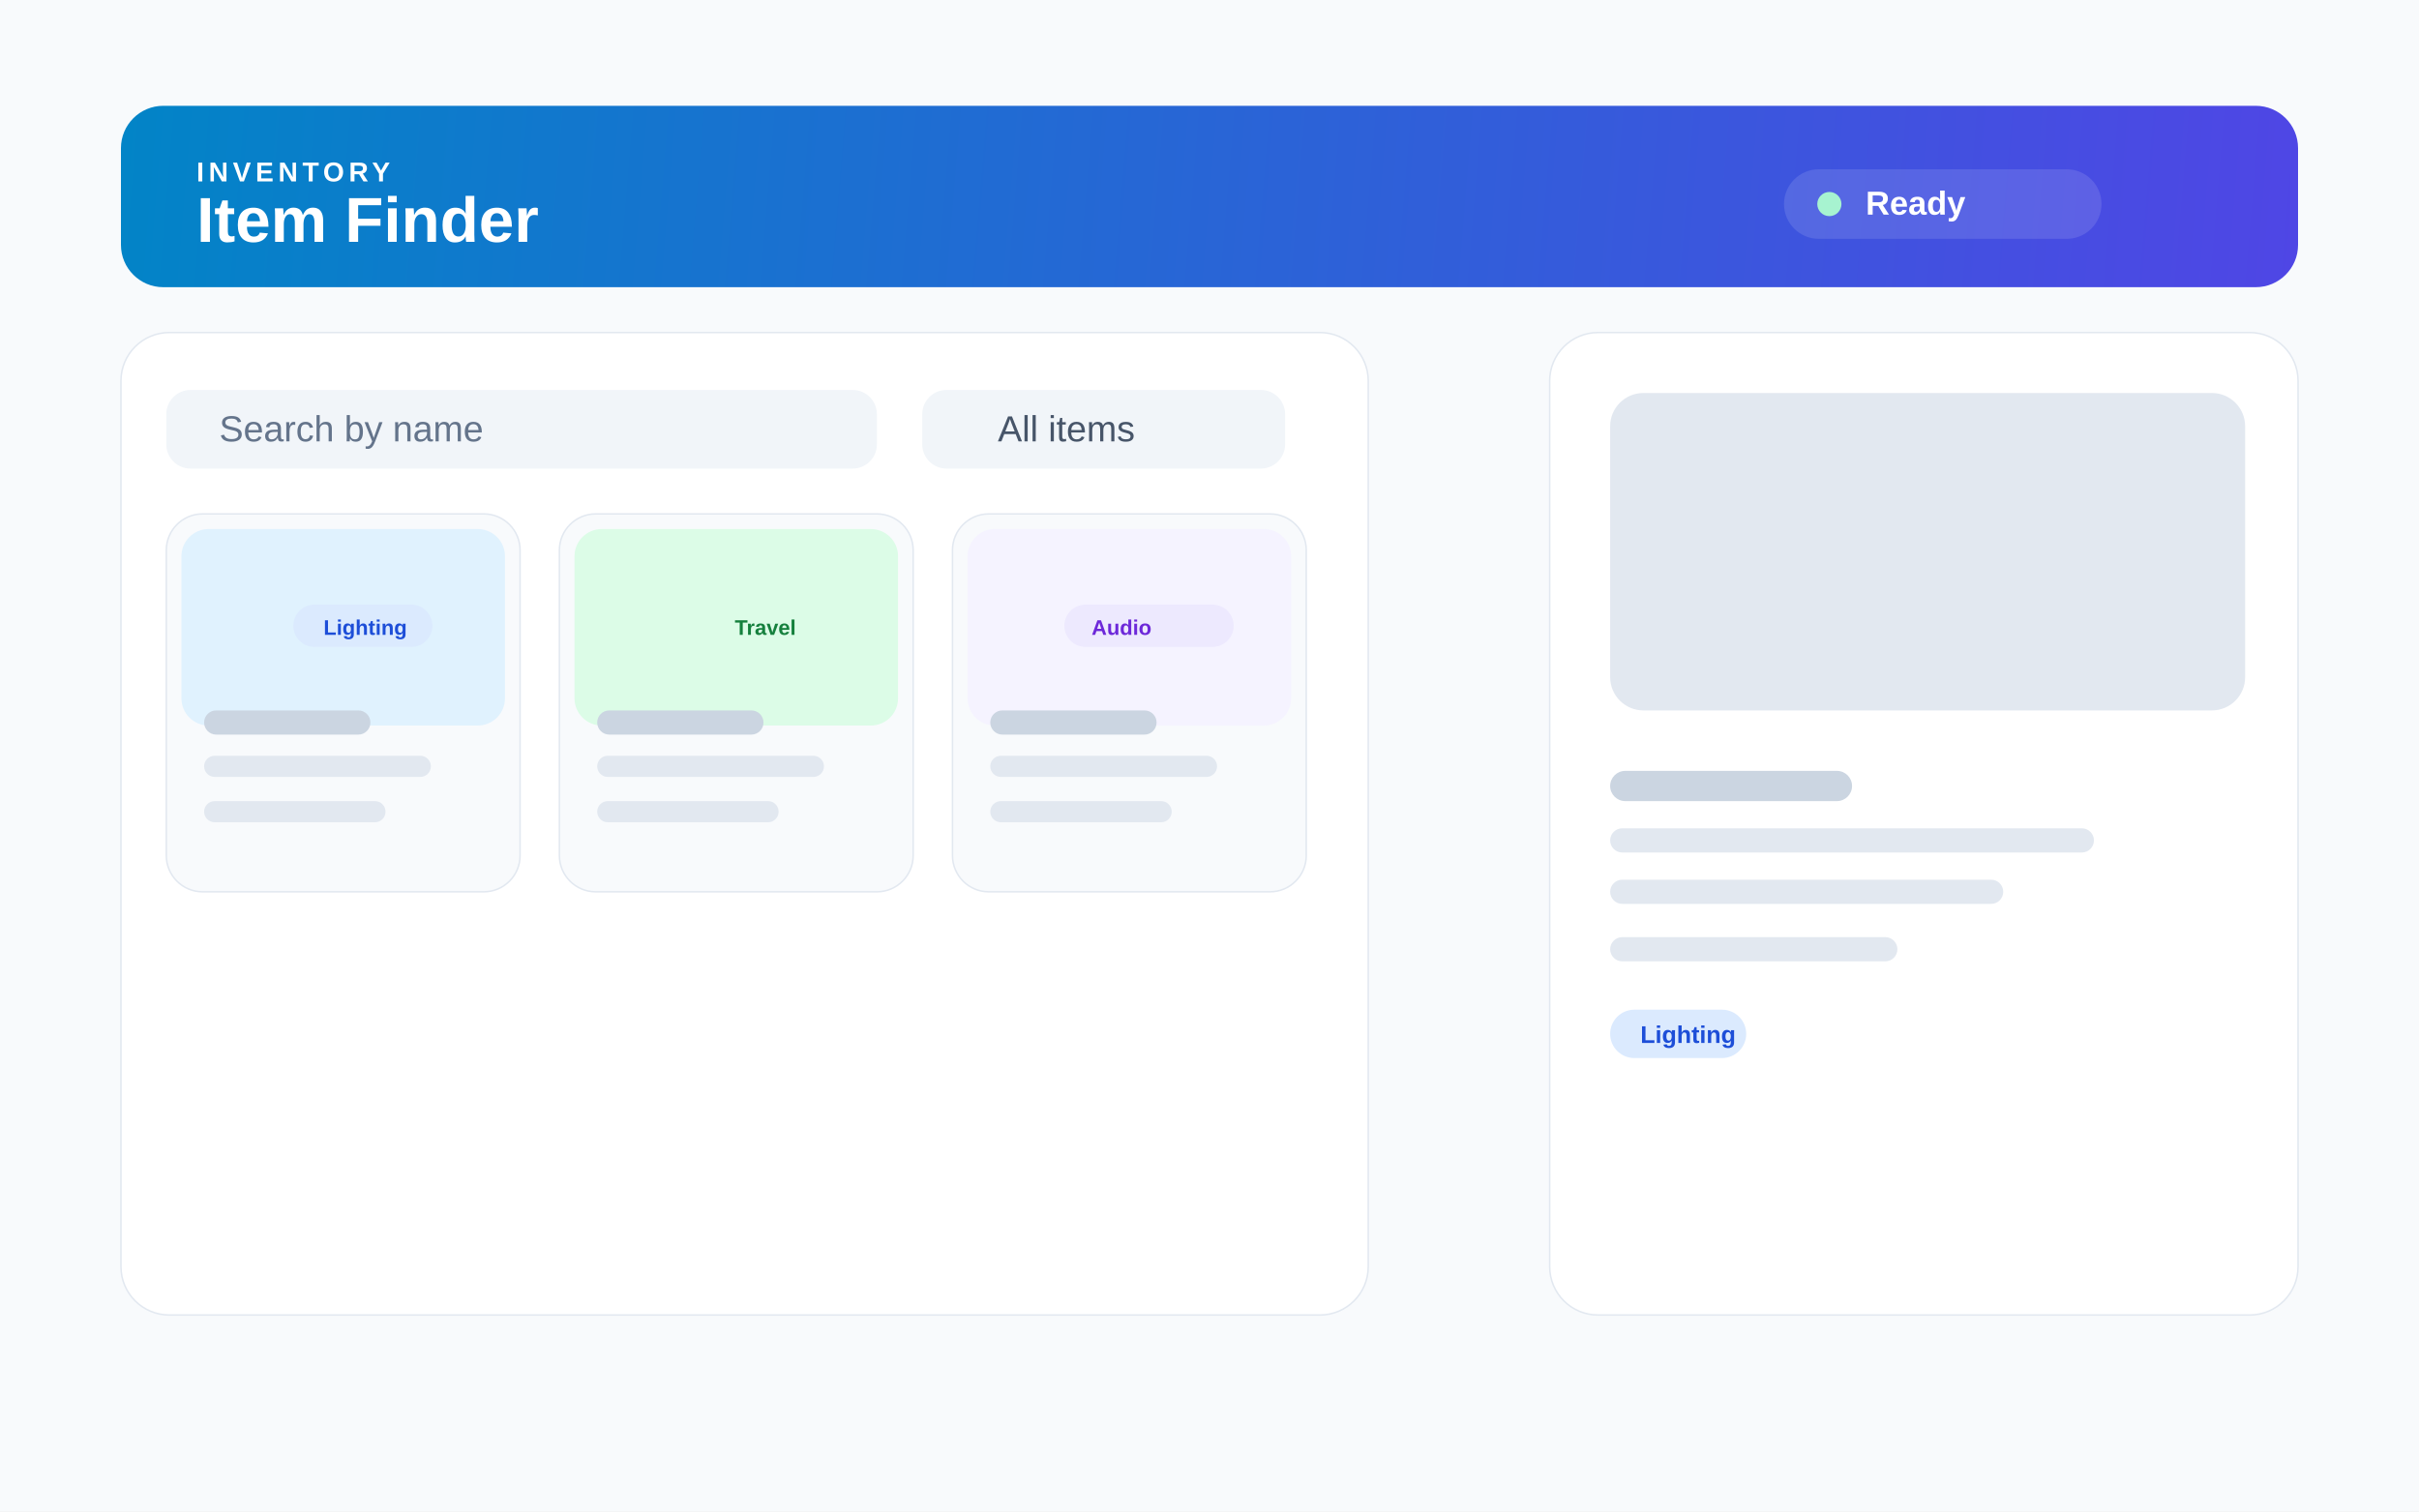
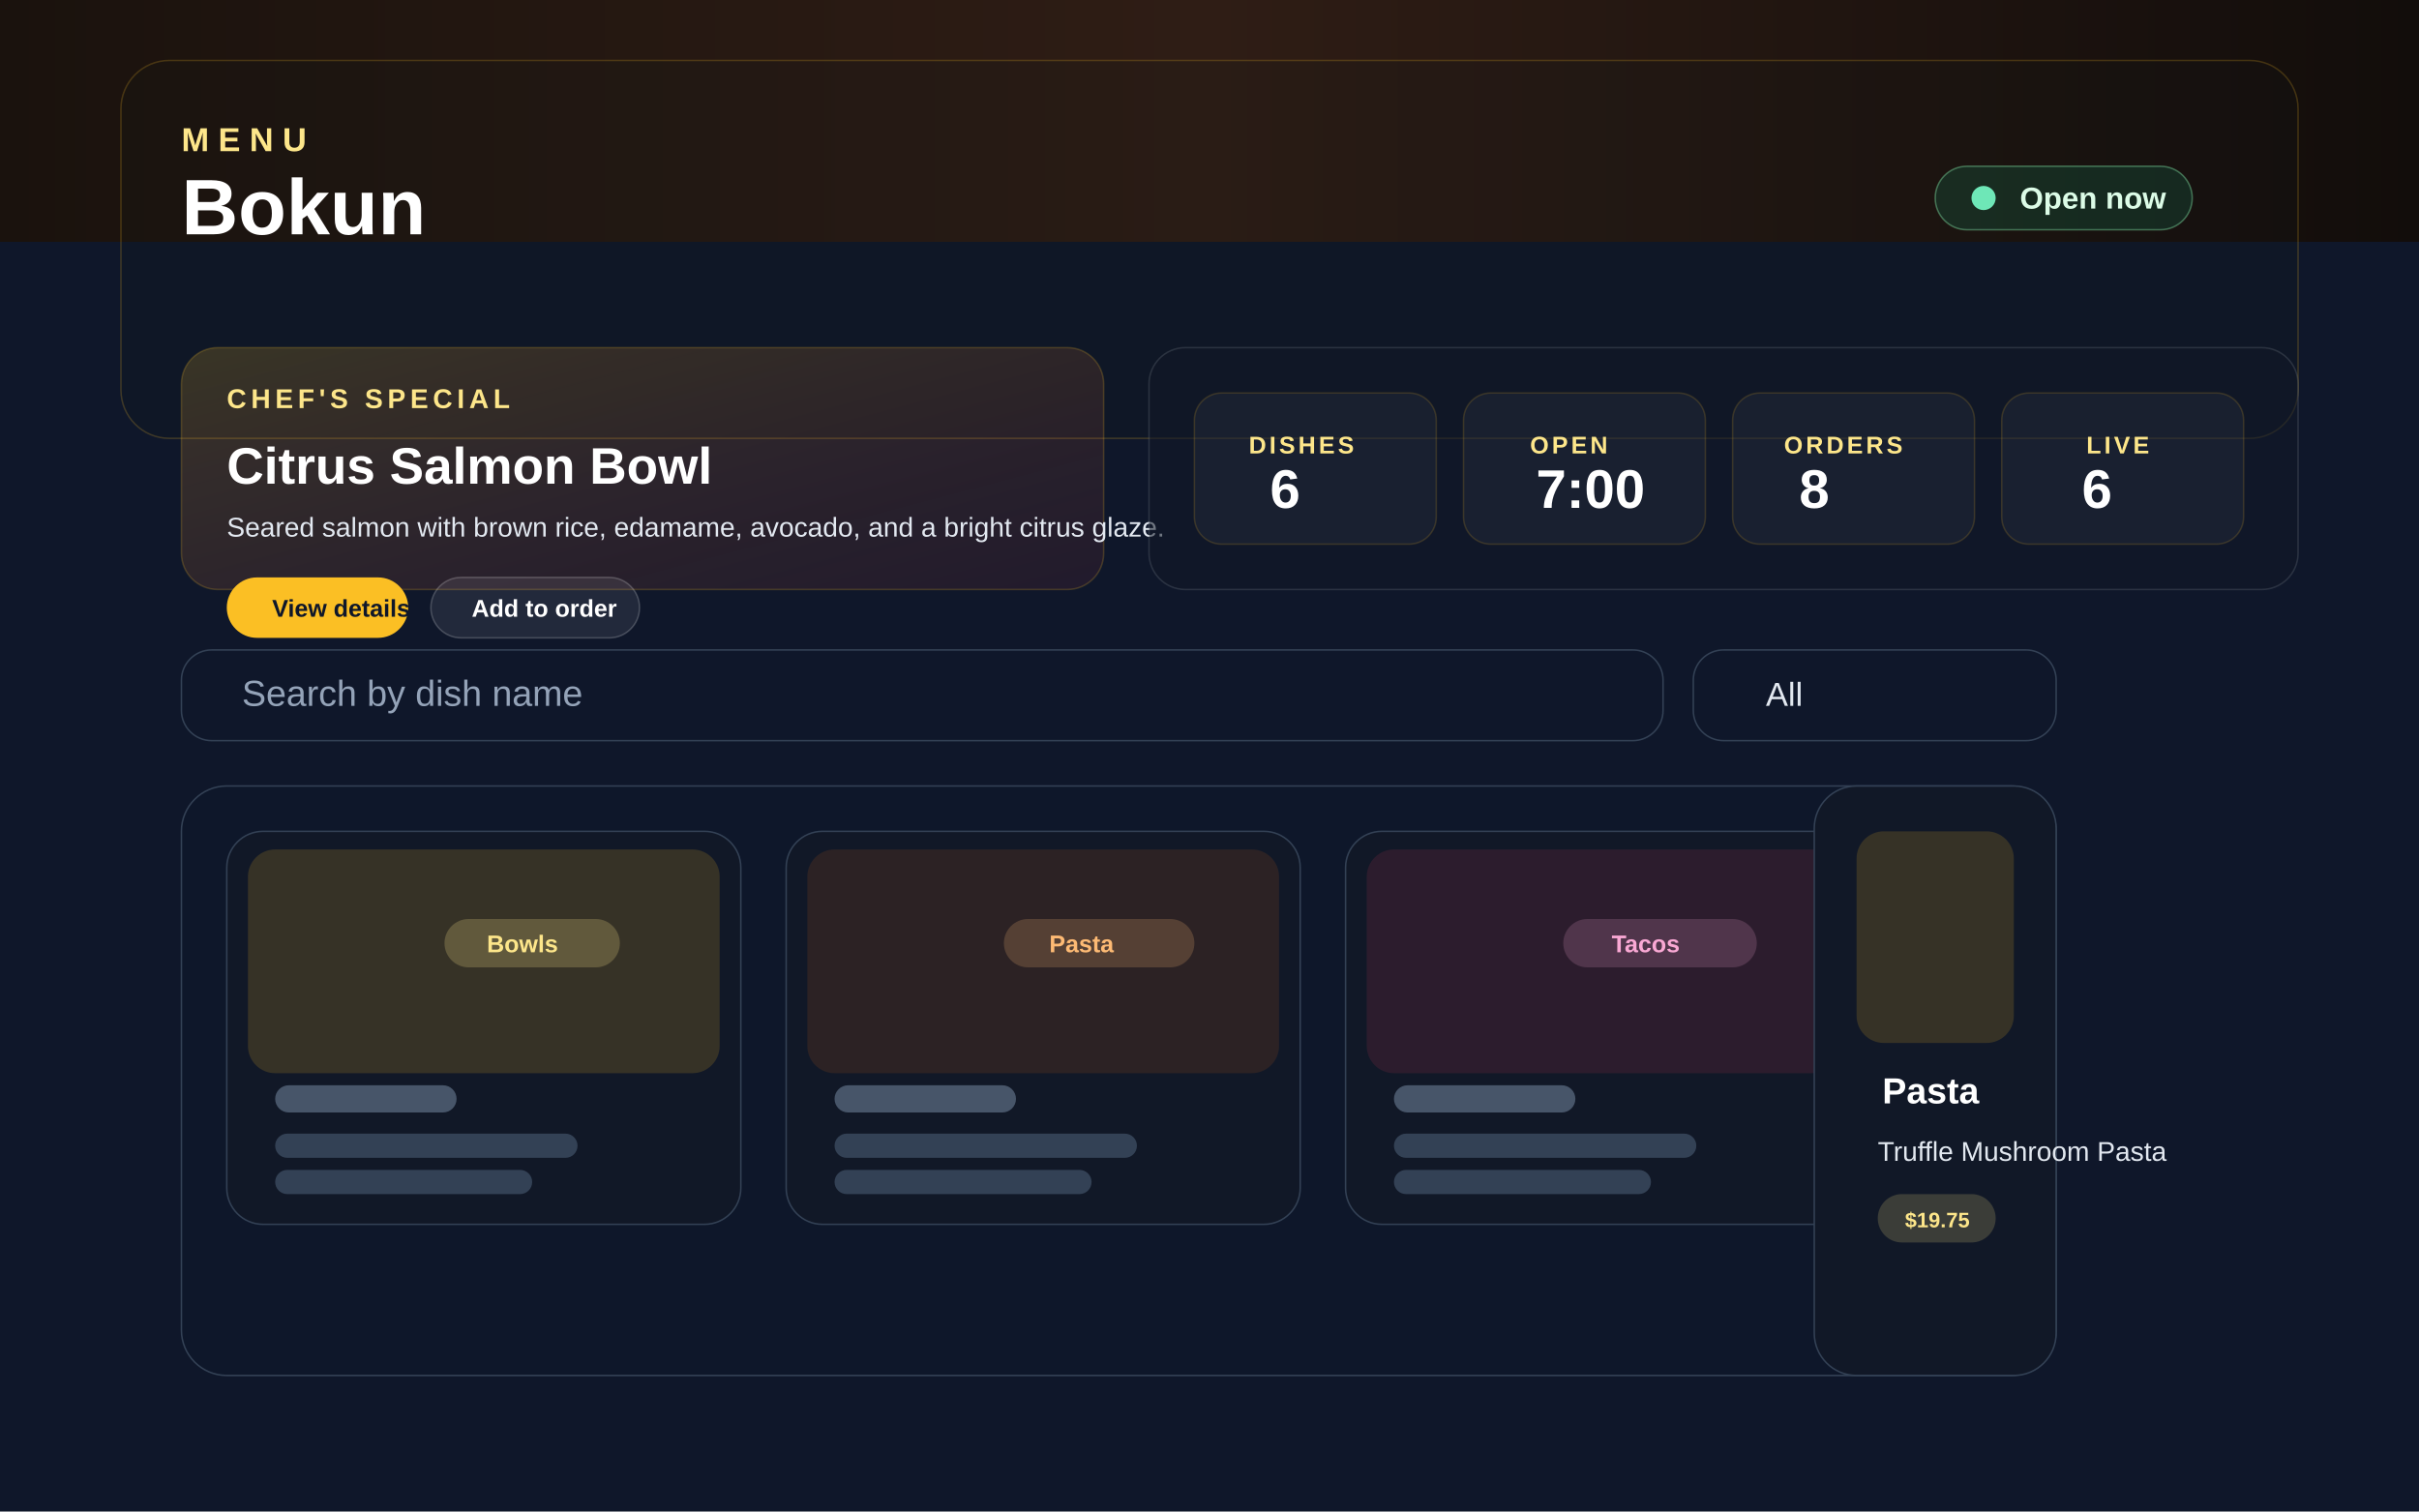
<svg xmlns="http://www.w3.org/2000/svg" width="1600" height="1000" viewBox="0 0 1600 1000" fill="none">
-   <rect width="1600" height="1000" fill="#F8FAFC" />
-   <rect x="80" y="70" width="1440" height="120" rx="28" fill="url(#paint0_linear_1_2)" />
-   <text x="130" y="120" fill="white" font-family="Segoe UI, Arial, sans-serif" font-size="18" font-weight="600" letter-spacing="3">INVENTORY</text>
-   <text x="130" y="160" fill="white" font-family="Segoe UI, Arial, sans-serif" font-size="42" font-weight="700">Item Finder</text>
-   <rect x="1180" y="112" width="210" height="46" rx="23" fill="rgba(255,255,255,0.12)" />
-   <circle cx="1210" cy="135" r="8" fill="#A7F3D0" />
-   <text x="1234" y="142" fill="white" font-family="Segoe UI, Arial, sans-serif" font-size="22" font-weight="600">Ready</text>
-   <rect x="80" y="220" width="825" height="650" rx="32" fill="white" stroke="#E2E8F0" />
-   <rect x="110" y="258" width="470" height="52" rx="16" fill="#F1F5F9" />
-   <text x="145" y="292" fill="#64748B" font-family="Segoe UI, Arial, sans-serif" font-size="24">Search by name</text>
-   <rect x="610" y="258" width="240" height="52" rx="16" fill="#F1F5F9" />
-   <text x="660" y="292" fill="#475569" font-family="Segoe UI, Arial, sans-serif" font-size="24">All items</text>
+   <rect width="1600" height="1000" fill="#0F172A" />
+   <defs>
+     <linearGradient id="headerGlow" x1="0" y1="0" x2="1600" y2="0" gradientUnits="userSpaceOnUse">
+       <stop stop-color="#1A120D" />
+       <stop offset="0.5" stop-color="#2F1D15" />
+       <stop offset="1" stop-color="#120D0B" />
+     </linearGradient>
+     <linearGradient id="cardGlow" x1="0" y1="0" x2="1" y2="1">
+       <stop stop-color="#FBBF24" stop-opacity="0.18" />
+       <stop offset="1" stop-color="#EF4444" stop-opacity="0.08" />
+     </linearGradient>
+   </defs>
+   <rect width="1600" height="160" fill="url(#headerGlow)" />
+   <rect x="80" y="40" width="1440" height="250" rx="32" fill="#16181B" fill-opacity="0.18" stroke="#FBBF24" stroke-opacity="0.2" />
+   <text x="120" y="100" fill="#FDE68A" font-family="Segoe UI, Arial, sans-serif" font-size="22" font-weight="700" letter-spacing="6">MENU</text>
+   <text x="120" y="155" fill="#FFFFFF" font-family="Segoe UI, Arial, sans-serif" font-size="52" font-weight="700">Bokun</text>
+   <rect x="1280" y="110" width="170" height="42" rx="21" fill="#10B981" fill-opacity="0.15" stroke="#86EFAC" stroke-opacity="0.4" />
+   <circle cx="1312" cy="131" r="8" fill="#6EE7B7" />
+   <text x="1336" y="138" fill="#DCFCE7" font-family="Segoe UI, Arial, sans-serif" font-size="20" font-weight="600">Open now</text>
+   <rect x="120" y="230" width="610" height="160" rx="24" fill="url(#cardGlow)" stroke="#FBBF24" stroke-opacity="0.2" />
+   <text x="150" y="270" fill="#FDE68A" font-family="Segoe UI, Arial, sans-serif" font-size="18" font-weight="700" letter-spacing="3">CHEF'S SPECIAL</text>
+   <text x="150" y="320" fill="#FFFFFF" font-family="Segoe UI, Arial, sans-serif" font-size="34" font-weight="700">Citrus Salmon Bowl</text>
+   <text x="150" y="355" fill="#E2E8F0" font-family="Segoe UI, Arial, sans-serif" font-size="18">Seared salmon with brown rice, edamame, avocado, and a bright citrus glaze.</text>
+   <rect x="150" y="382" width="120" height="40" rx="20" fill="#FBBF24" />
+   <text x="180" y="408" fill="#0F172A" font-family="Segoe UI, Arial, sans-serif" font-size="16" font-weight="700">View details</text>
+   <rect x="285" y="382" width="138" height="40" rx="20" fill="#FFFFFF" fill-opacity="0.08" stroke="#FFFFFF" stroke-opacity="0.2" />
+   <text x="312" y="408" fill="#FFFFFF" font-family="Segoe UI, Arial, sans-serif" font-size="16" font-weight="700">Add to order</text>
+   <rect x="760" y="230" width="760" height="160" rx="24" fill="#111827" fill-opacity="0.55" stroke="#F8FAFC" stroke-opacity="0.12" />
+   <rect x="790" y="260" width="160" height="100" rx="18" fill="#FFFFFF" fill-opacity="0.04" stroke="#FBBF24" stroke-opacity="0.16" />
+   <text x="826" y="300" fill="#FDE68A" font-family="Segoe UI, Arial, sans-serif" font-size="16" font-weight="700" letter-spacing="2">DISHES</text>
+   <text x="840" y="336" fill="#FFFFFF" font-family="Segoe UI, Arial, sans-serif" font-size="36" font-weight="700">6</text>
+   <rect x="968" y="260" width="160" height="100" rx="18" fill="#FFFFFF" fill-opacity="0.04" stroke="#FBBF24" stroke-opacity="0.16" />
+   <text x="1012" y="300" fill="#FDE68A" font-family="Segoe UI, Arial, sans-serif" font-size="16" font-weight="700" letter-spacing="2">OPEN</text>
+   <text x="1016" y="336" fill="#FFFFFF" font-family="Segoe UI, Arial, sans-serif" font-size="36" font-weight="700">7:00</text>
+   <rect x="1146" y="260" width="160" height="100" rx="18" fill="#FFFFFF" fill-opacity="0.04" stroke="#FBBF24" stroke-opacity="0.16" />
+   <text x="1180" y="300" fill="#FDE68A" font-family="Segoe UI, Arial, sans-serif" font-size="16" font-weight="700" letter-spacing="2">ORDERS</text>
+   <text x="1190" y="336" fill="#FFFFFF" font-family="Segoe UI, Arial, sans-serif" font-size="36" font-weight="700">8</text>
+   <rect x="1324" y="260" width="160" height="100" rx="18" fill="#FFFFFF" fill-opacity="0.04" stroke="#FBBF24" stroke-opacity="0.16" />
+   <text x="1380" y="300" fill="#FDE68A" font-family="Segoe UI, Arial, sans-serif" font-size="16" font-weight="700" letter-spacing="2">LIVE</text>
+   <text x="1377" y="336" fill="#FFFFFF" font-family="Segoe UI, Arial, sans-serif" font-size="36" font-weight="700">6</text>
+   <rect x="120" y="430" width="980" height="60" rx="20" fill="#0F172A" stroke="#334155" />
+   <text x="160" y="467" fill="#94A3B8" font-family="Segoe UI, Arial, sans-serif" font-size="24">Search by dish name</text>
+   <rect x="1120" y="430" width="240" height="60" rx="20" fill="#0F172A" stroke="#334155" />
+   <text x="1168" y="467" fill="#E2E8F0" font-family="Segoe UI, Arial, sans-serif" font-size="22">All</text>
+   <rect x="120" y="520" width="1240" height="390" rx="30" fill="#0F172A" fill-opacity="0.7" stroke="#334155" />
  <g>
-     <rect x="110" y="340" width="234" height="250" rx="24" fill="#F8FAFC" stroke="#E2E8F0" />
-     <rect x="120" y="350" width="214" height="130" rx="18" fill="#E0F2FE" />
-     <rect x="135" y="470" width="110" height="16" rx="8" fill="#CBD5E1" />
-     <rect x="135" y="500" width="150" height="14" rx="7" fill="#E2E8F0" />
-     <rect x="135" y="530" width="120" height="14" rx="7" fill="#E2E8F0" />
-     <rect x="194" y="400" width="92" height="28" rx="14" fill="#DBEAFE" />
-     <text x="214" y="420" fill="#1D4ED8" font-family="Segoe UI, Arial, sans-serif" font-size="14" font-weight="700">Lighting</text>
+     <rect x="150" y="550" width="340" height="260" rx="24" fill="#111827" stroke="#334155" />
+     <rect x="164" y="562" width="312" height="148" rx="18" fill="#FBBF24" fill-opacity="0.16" />
+     <rect x="182" y="718" width="120" height="18" rx="9" fill="#475569" />
+     <rect x="182" y="750" width="200" height="16" rx="8" fill="#334155" />
+     <rect x="182" y="774" width="170" height="16" rx="8" fill="#334155" />
+     <rect x="294" y="608" width="116" height="32" rx="16" fill="#FDE68A" fill-opacity="0.22" />
+     <text x="322" y="630" fill="#FDE68A" font-family="Segoe UI, Arial, sans-serif" font-size="16" font-weight="700">Bowls</text>
  </g>
  <g>
-     <rect x="370" y="340" width="234" height="250" rx="24" fill="#F8FAFC" stroke="#E2E8F0" />
-     <rect x="380" y="350" width="214" height="130" rx="18" fill="#DCFCE7" />
-     <rect x="395" y="470" width="110" height="16" rx="8" fill="#CBD5E1" />
-     <rect x="395" y="500" width="150" height="14" rx="7" fill="#E2E8F0" />
-     <rect x="395" y="530" width="120" height="14" rx="7" fill="#E2E8F0" />
-     <rect x="464" y="400" width="100" height="28" rx="14" fill="#DCFCE7" />
-     <text x="486" y="420" fill="#15803D" font-family="Segoe UI, Arial, sans-serif" font-size="14" font-weight="700">Travel</text>
+     <rect x="520" y="550" width="340" height="260" rx="24" fill="#111827" stroke="#334155" />
+     <rect x="534" y="562" width="312" height="148" rx="18" fill="#F97316" fill-opacity="0.12" />
+     <rect x="552" y="718" width="120" height="18" rx="9" fill="#475569" />
+     <rect x="552" y="750" width="200" height="16" rx="8" fill="#334155" />
+     <rect x="552" y="774" width="170" height="16" rx="8" fill="#334155" />
+     <rect x="664" y="608" width="126" height="32" rx="16" fill="#FDBA74" fill-opacity="0.2" />
+     <text x="694" y="630" fill="#FDBA74" font-family="Segoe UI, Arial, sans-serif" font-size="16" font-weight="700">Pasta</text>
  </g>
  <g>
-     <rect x="630" y="340" width="234" height="250" rx="24" fill="#F8FAFC" stroke="#E2E8F0" />
-     <rect x="640" y="350" width="214" height="130" rx="18" fill="#F5F3FF" />
-     <rect x="655" y="470" width="110" height="16" rx="8" fill="#CBD5E1" />
-     <rect x="655" y="500" width="150" height="14" rx="7" fill="#E2E8F0" />
-     <rect x="655" y="530" width="120" height="14" rx="7" fill="#E2E8F0" />
-     <rect x="704" y="400" width="112" height="28" rx="14" fill="#EDE9FE" />
-     <text x="722" y="420" fill="#6D28D9" font-family="Segoe UI, Arial, sans-serif" font-size="14" font-weight="700">Audio</text>
+     <rect x="890" y="550" width="340" height="260" rx="24" fill="#111827" stroke="#334155" />
+     <rect x="904" y="562" width="312" height="148" rx="18" fill="#F43F5E" fill-opacity="0.12" />
+     <rect x="922" y="718" width="120" height="18" rx="9" fill="#475569" />
+     <rect x="922" y="750" width="200" height="16" rx="8" fill="#334155" />
+     <rect x="922" y="774" width="170" height="16" rx="8" fill="#334155" />
+     <rect x="1034" y="608" width="128" height="32" rx="16" fill="#F9A8D4" fill-opacity="0.18" />
+     <text x="1066" y="630" fill="#F9A8D4" font-family="Segoe UI, Arial, sans-serif" font-size="16" font-weight="700">Tacos</text>
  </g>
-   <rect x="1025" y="220" width="495" height="650" rx="32" fill="white" stroke="#E2E8F0" />
-   <rect x="1065" y="260" width="420" height="210" rx="22" fill="#E2E8F0" />
-   <rect x="1065" y="510" width="160" height="20" rx="10" fill="#CBD5E1" />
-   <rect x="1065" y="548" width="320" height="16" rx="8" fill="#E2E8F0" />
-   <rect x="1065" y="582" width="260" height="16" rx="8" fill="#E2E8F0" />
-   <rect x="1065" y="620" width="190" height="16" rx="8" fill="#E2E8F0" />
-   <rect x="1065" y="668" width="90" height="32" rx="16" fill="#DBEAFE" />
-   <text x="1085" y="690" fill="#1D4ED8" font-family="Segoe UI, Arial, sans-serif" font-size="16" font-weight="700">Lighting</text>
-   <defs>
-     <linearGradient id="paint0_linear_1_2" x1="80" y1="70" x2="1520" y2="190" gradientUnits="userSpaceOnUse">
-       <stop stop-color="#0284C7" />
-       <stop offset="1" stop-color="#4F46E5" />
-     </linearGradient>
-   </defs>
+   <rect x="1200" y="520" width="160" height="390" rx="28" fill="#111827" stroke="#334155" />
+   <rect x="1228" y="550" width="104" height="140" rx="18" fill="#FBBF24" fill-opacity="0.16" />
+   <text x="1245" y="730" fill="#FFFFFF" font-family="Segoe UI, Arial, sans-serif" font-size="24" font-weight="700">Pasta</text>
+   <text x="1242" y="768" fill="#E2E8F0" font-family="Segoe UI, Arial, sans-serif" font-size="18">Truffle Mushroom Pasta</text>
+   <rect x="1242" y="790" width="78" height="32" rx="16" fill="#FDE68A" fill-opacity="0.18" />
+   <text x="1260" y="812" fill="#FDE68A" font-family="Segoe UI, Arial, sans-serif" font-size="14" font-weight="700">$19.75</text>
</svg>
